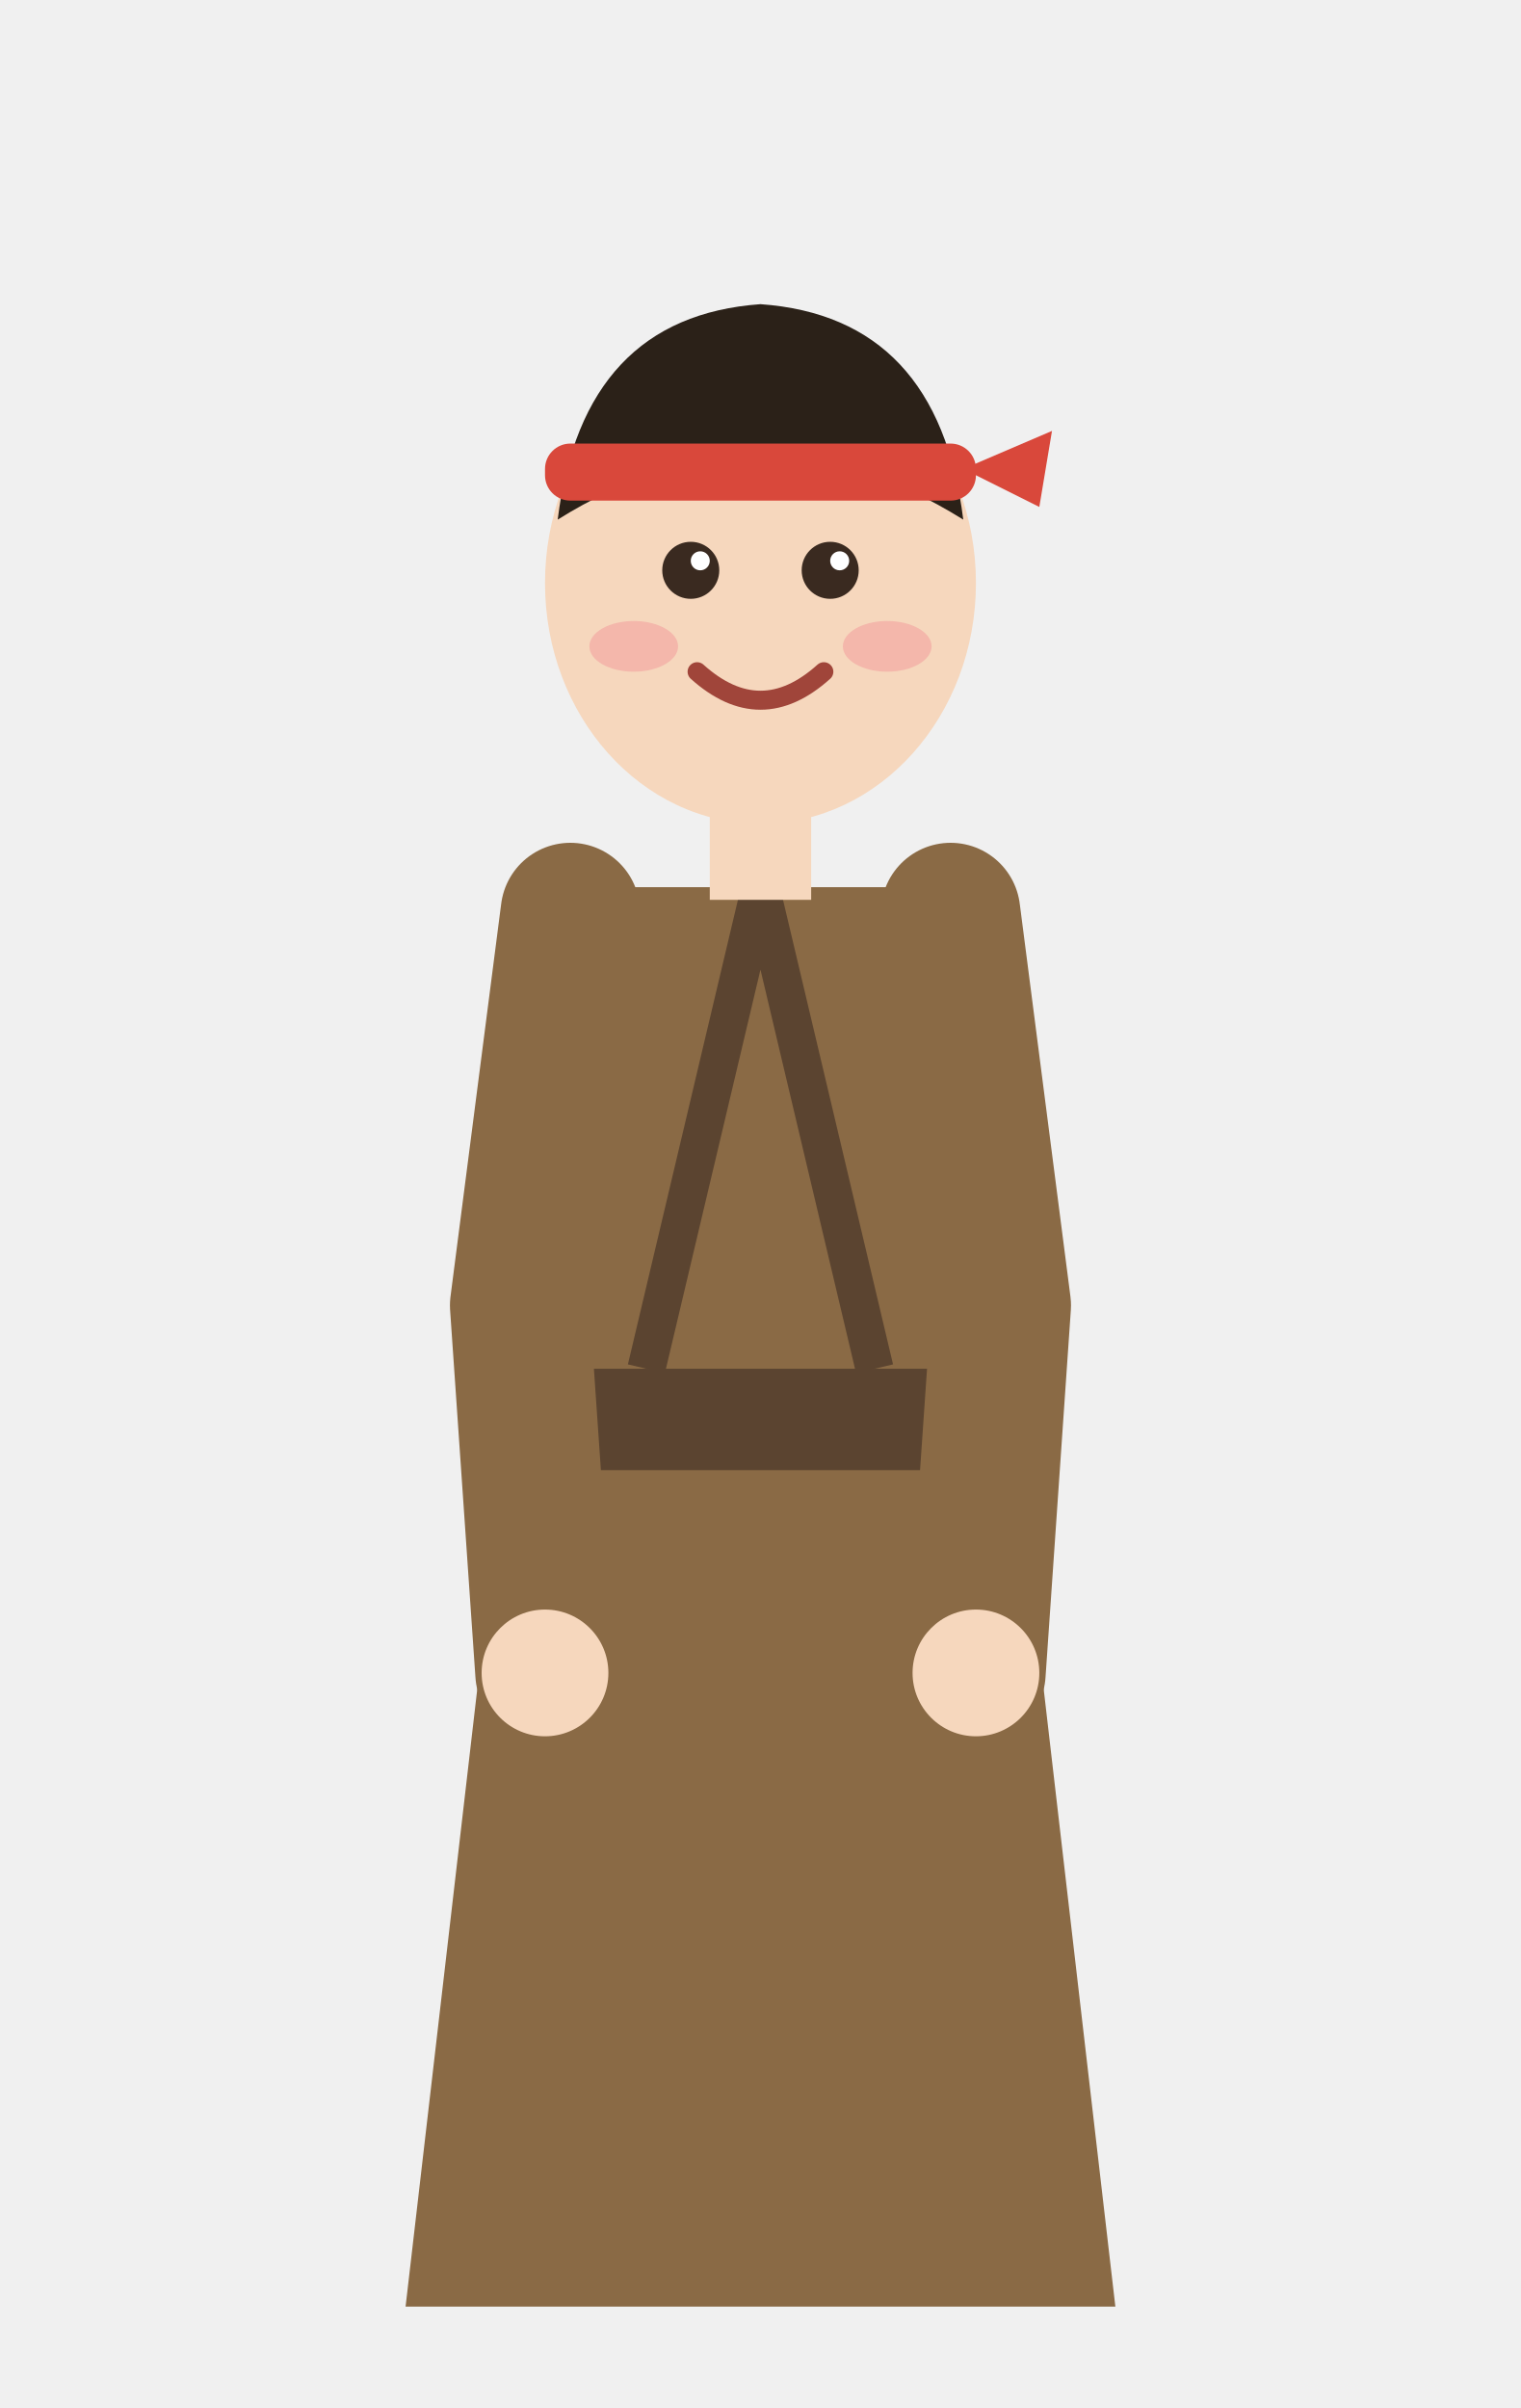
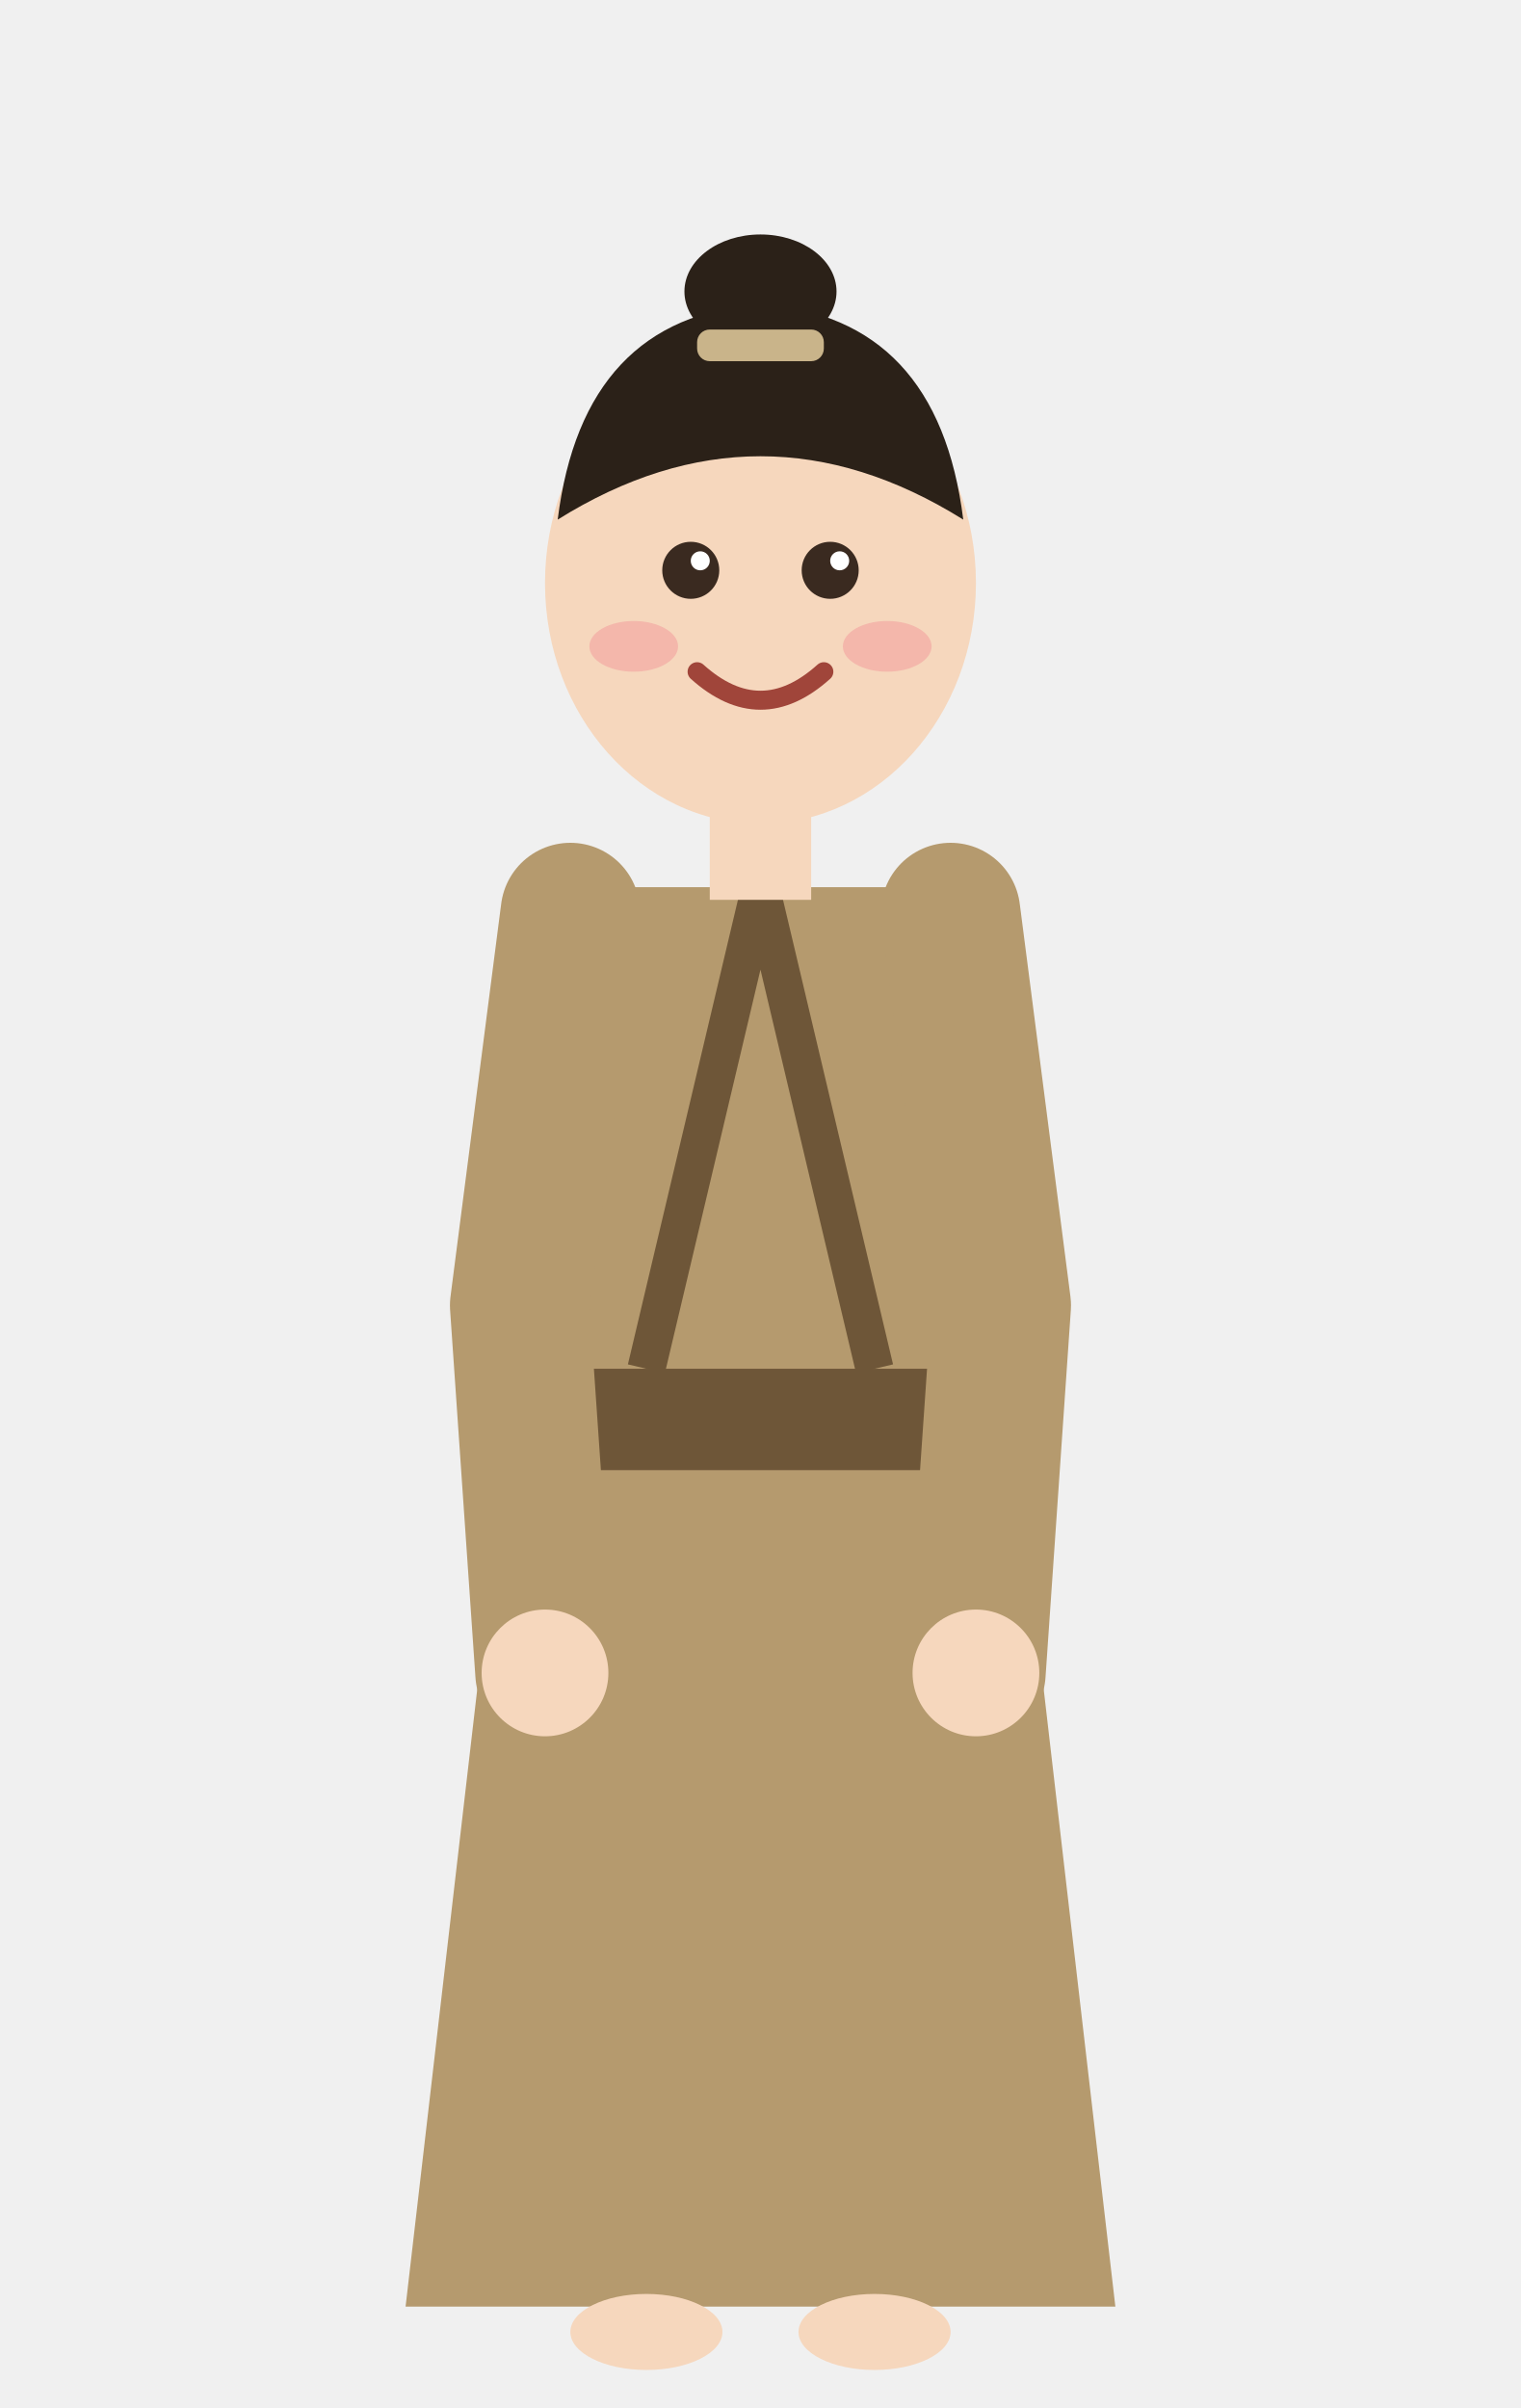
<svg xmlns="http://www.w3.org/2000/svg" width="240" height="380" viewBox="0 -20 240 380">
-   <path d="M90 120 L150 120 L176 344 L64 344 Z" fill="#8a6a45" />
-   <path d="M120 120 L102 196 M120 120 L138 196" stroke="#5b4430" stroke-width="6" fill="none" />
-   <rect x="76" y="196" width="88" height="16" fill="#5b4430" />
+   <path d="M90 120 L150 120 L176 344 L64 344 Z" fill="#b59a6e" />
+   <path d="M120 120 L102 196 M120 120 L138 196" stroke="#6e5638" stroke-width="6" fill="none" />
+   <rect x="76" y="196" width="88" height="16" fill="#6e5638" />
  <rect x="112" y="100" width="16" height="22" fill="#f6d7bd" />
  <ellipse cx="120" cy="72" rx="34" ry="38" fill="#f6d7bd" />
  <path d="M88 62 q4 -32 32 -34 q28 2 32 34 q-16 -10 -32 -10 q-16 0 -32 10 z" fill="#2b2118" />
-   <rect x="86" y="50" width="68" height="9" rx="4" fill="#d9483b" />
-   <path d="M152 54 l14 -6 l-2 12 z" fill="#d9483b" />
+   <ellipse cx="120" cy="26" rx="12" ry="9" fill="#2b2118" />
+   <rect x="110" y="32" width="20" height="5" rx="2" fill="#c9b48a" />
  <circle cx="109" cy="70" r="4.5" fill="#3a2a20" />
  <circle cx="131" cy="70" r="4.5" fill="#3a2a20" />
  <circle cx="110.5" cy="68.5" r="1.5" fill="#fff" />
  <circle cx="132.5" cy="68.5" r="1.5" fill="#fff" />
  <path d="M110 86 q10 9 20 0" fill="none" stroke="#a0453a" stroke-width="3" stroke-linecap="round" />
  <ellipse cx="100" cy="82" rx="7" ry="4" fill="#f29c9c" opacity=".55" />
  <ellipse cx="140" cy="82" rx="7" ry="4" fill="#f29c9c" opacity=".55" />
-   <polyline points="90,124 82,186 86,244" fill="none" stroke="#8a6a45" stroke-width="22" stroke-linecap="round" stroke-linejoin="round" />
+   <polyline points="90,124 82,186 86,244" fill="none" stroke="#b59a6e" stroke-width="22" stroke-linecap="round" stroke-linejoin="round" />
  <circle cx="86" cy="244" r="10" fill="#f6d7bd" />
-   <polyline points="150,124 158,186 154,244" fill="none" stroke="#8a6a45" stroke-width="22" stroke-linecap="round" stroke-linejoin="round" />
+   <polyline points="150,124 158,186 154,244" fill="none" stroke="#b59a6e" stroke-width="22" stroke-linecap="round" stroke-linejoin="round" />
  <circle cx="154" cy="244" r="10" fill="#f6d7bd" />
+   <ellipse cx="102" cy="348" rx="12" ry="6" fill="#f6d7bd" />
+   <ellipse cx="138" cy="348" rx="12" ry="6" fill="#f6d7bd" />
</svg>
